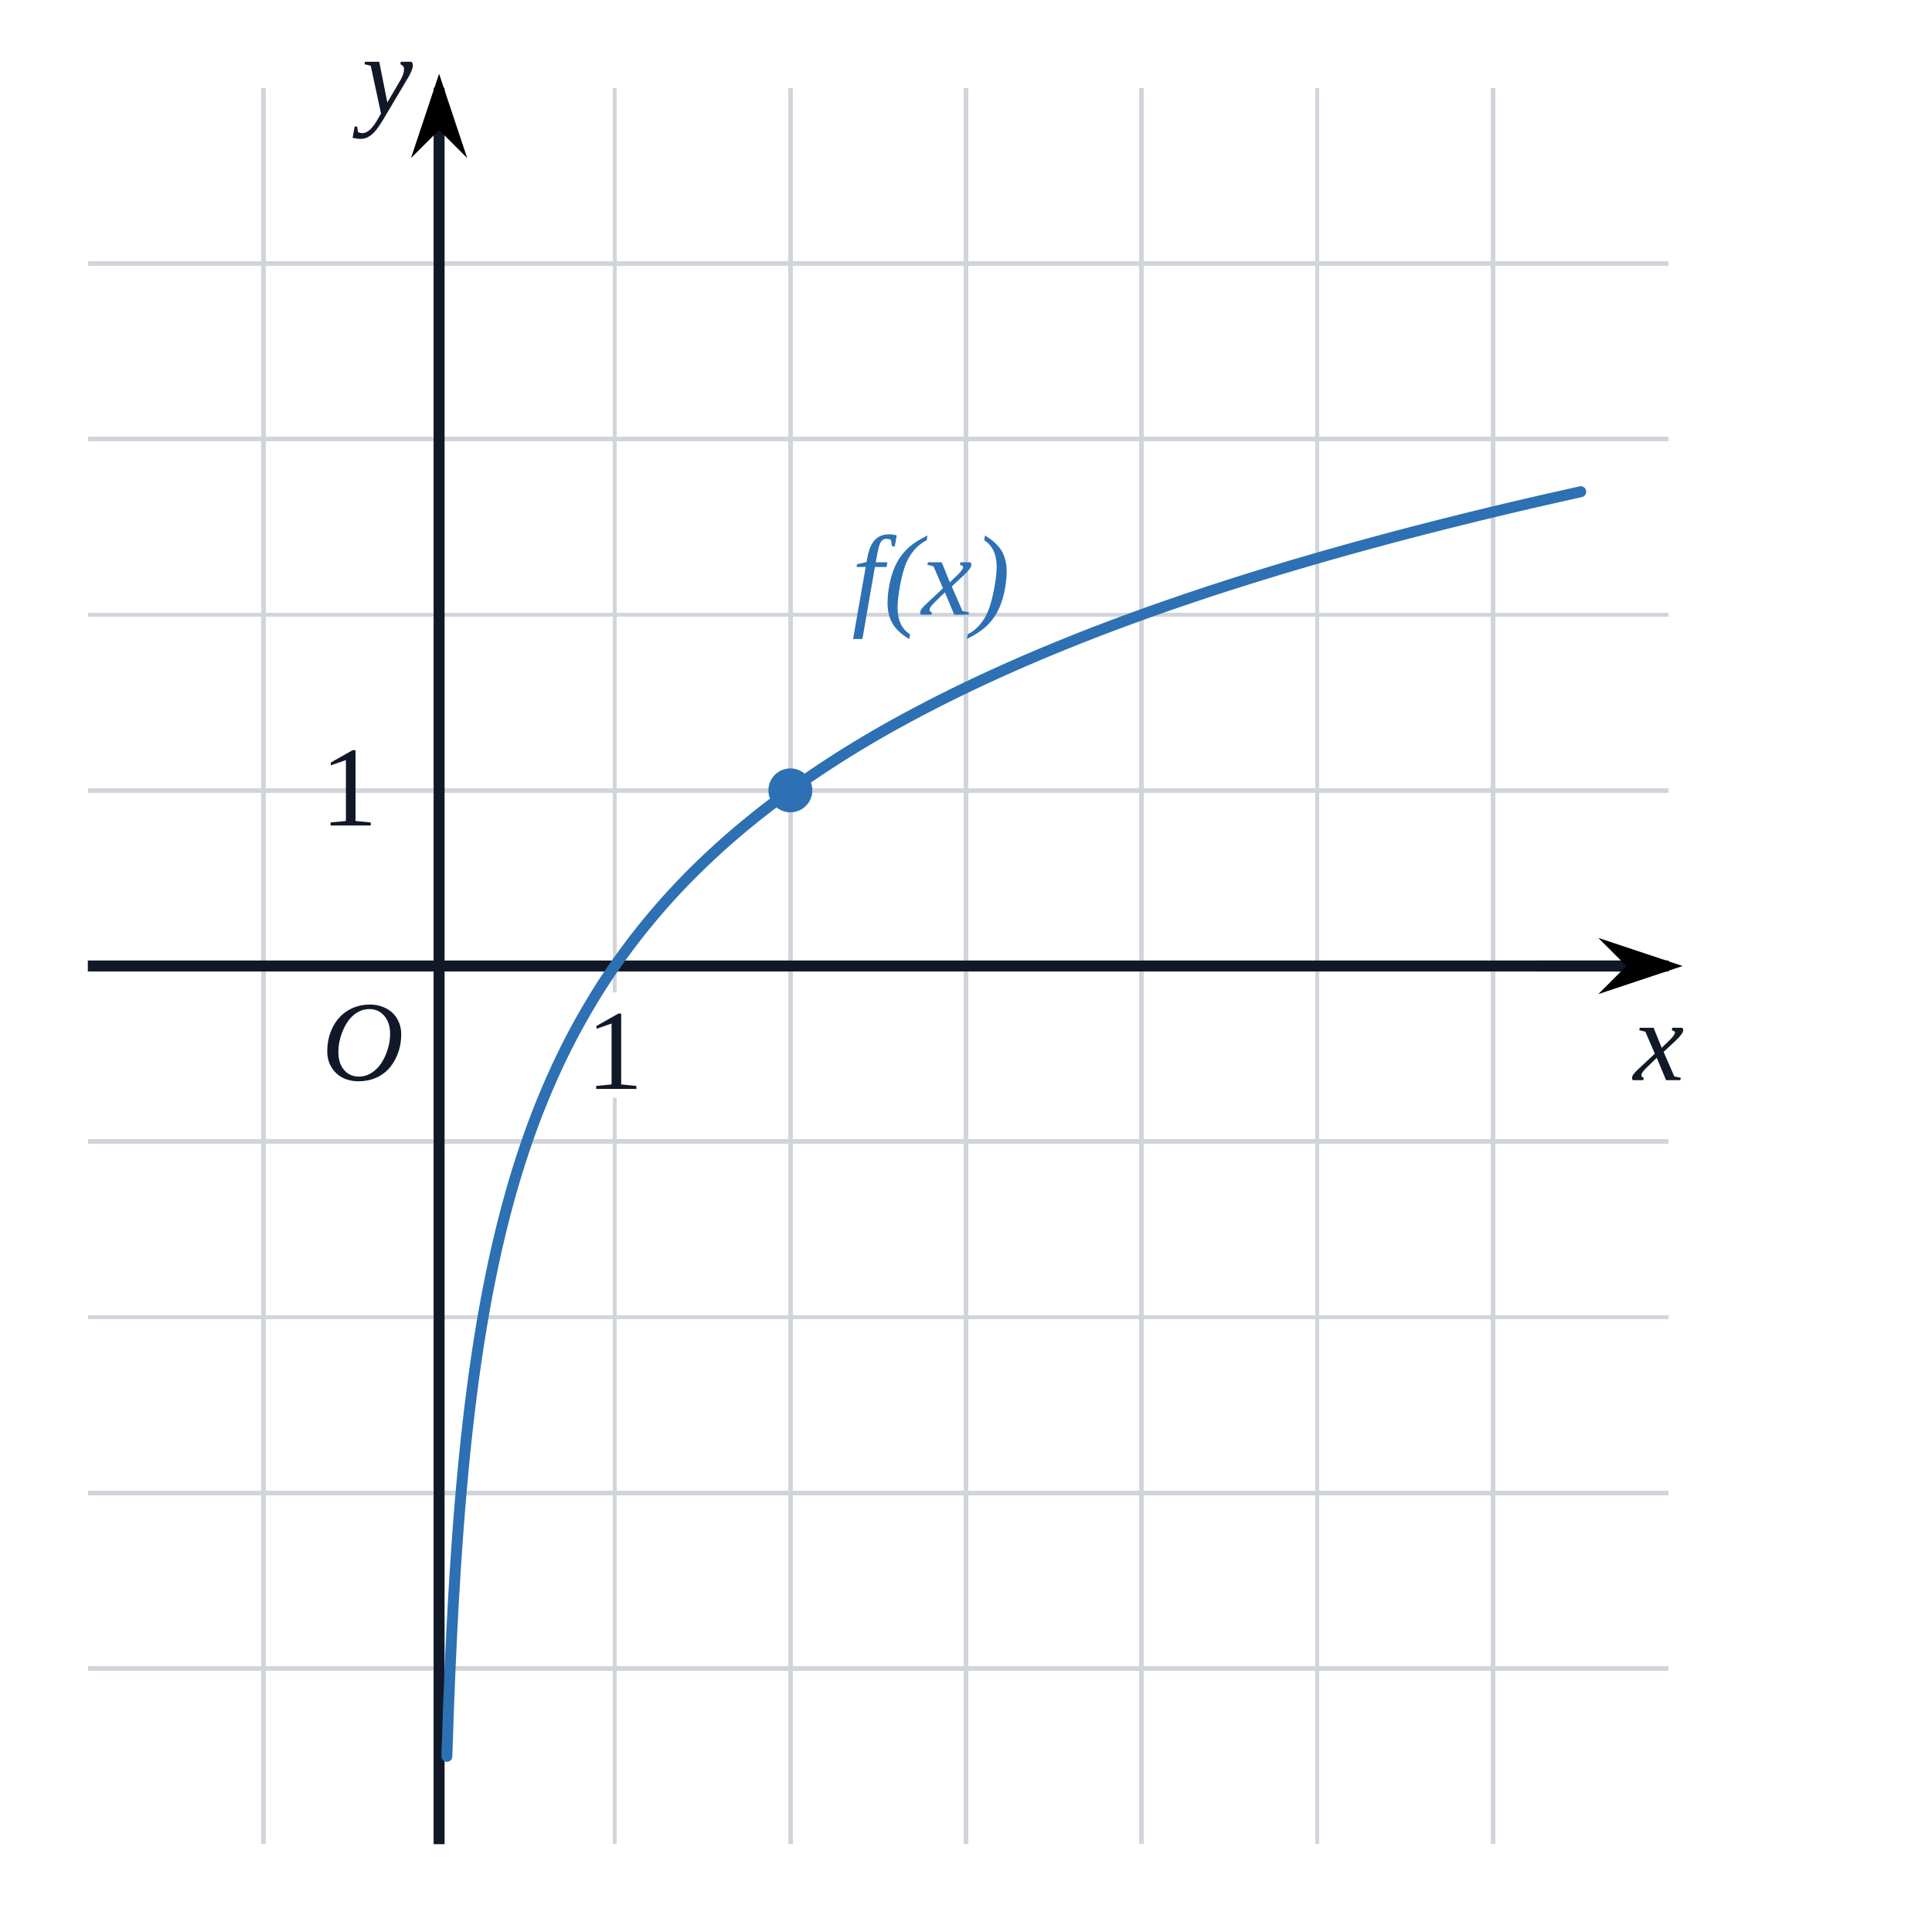
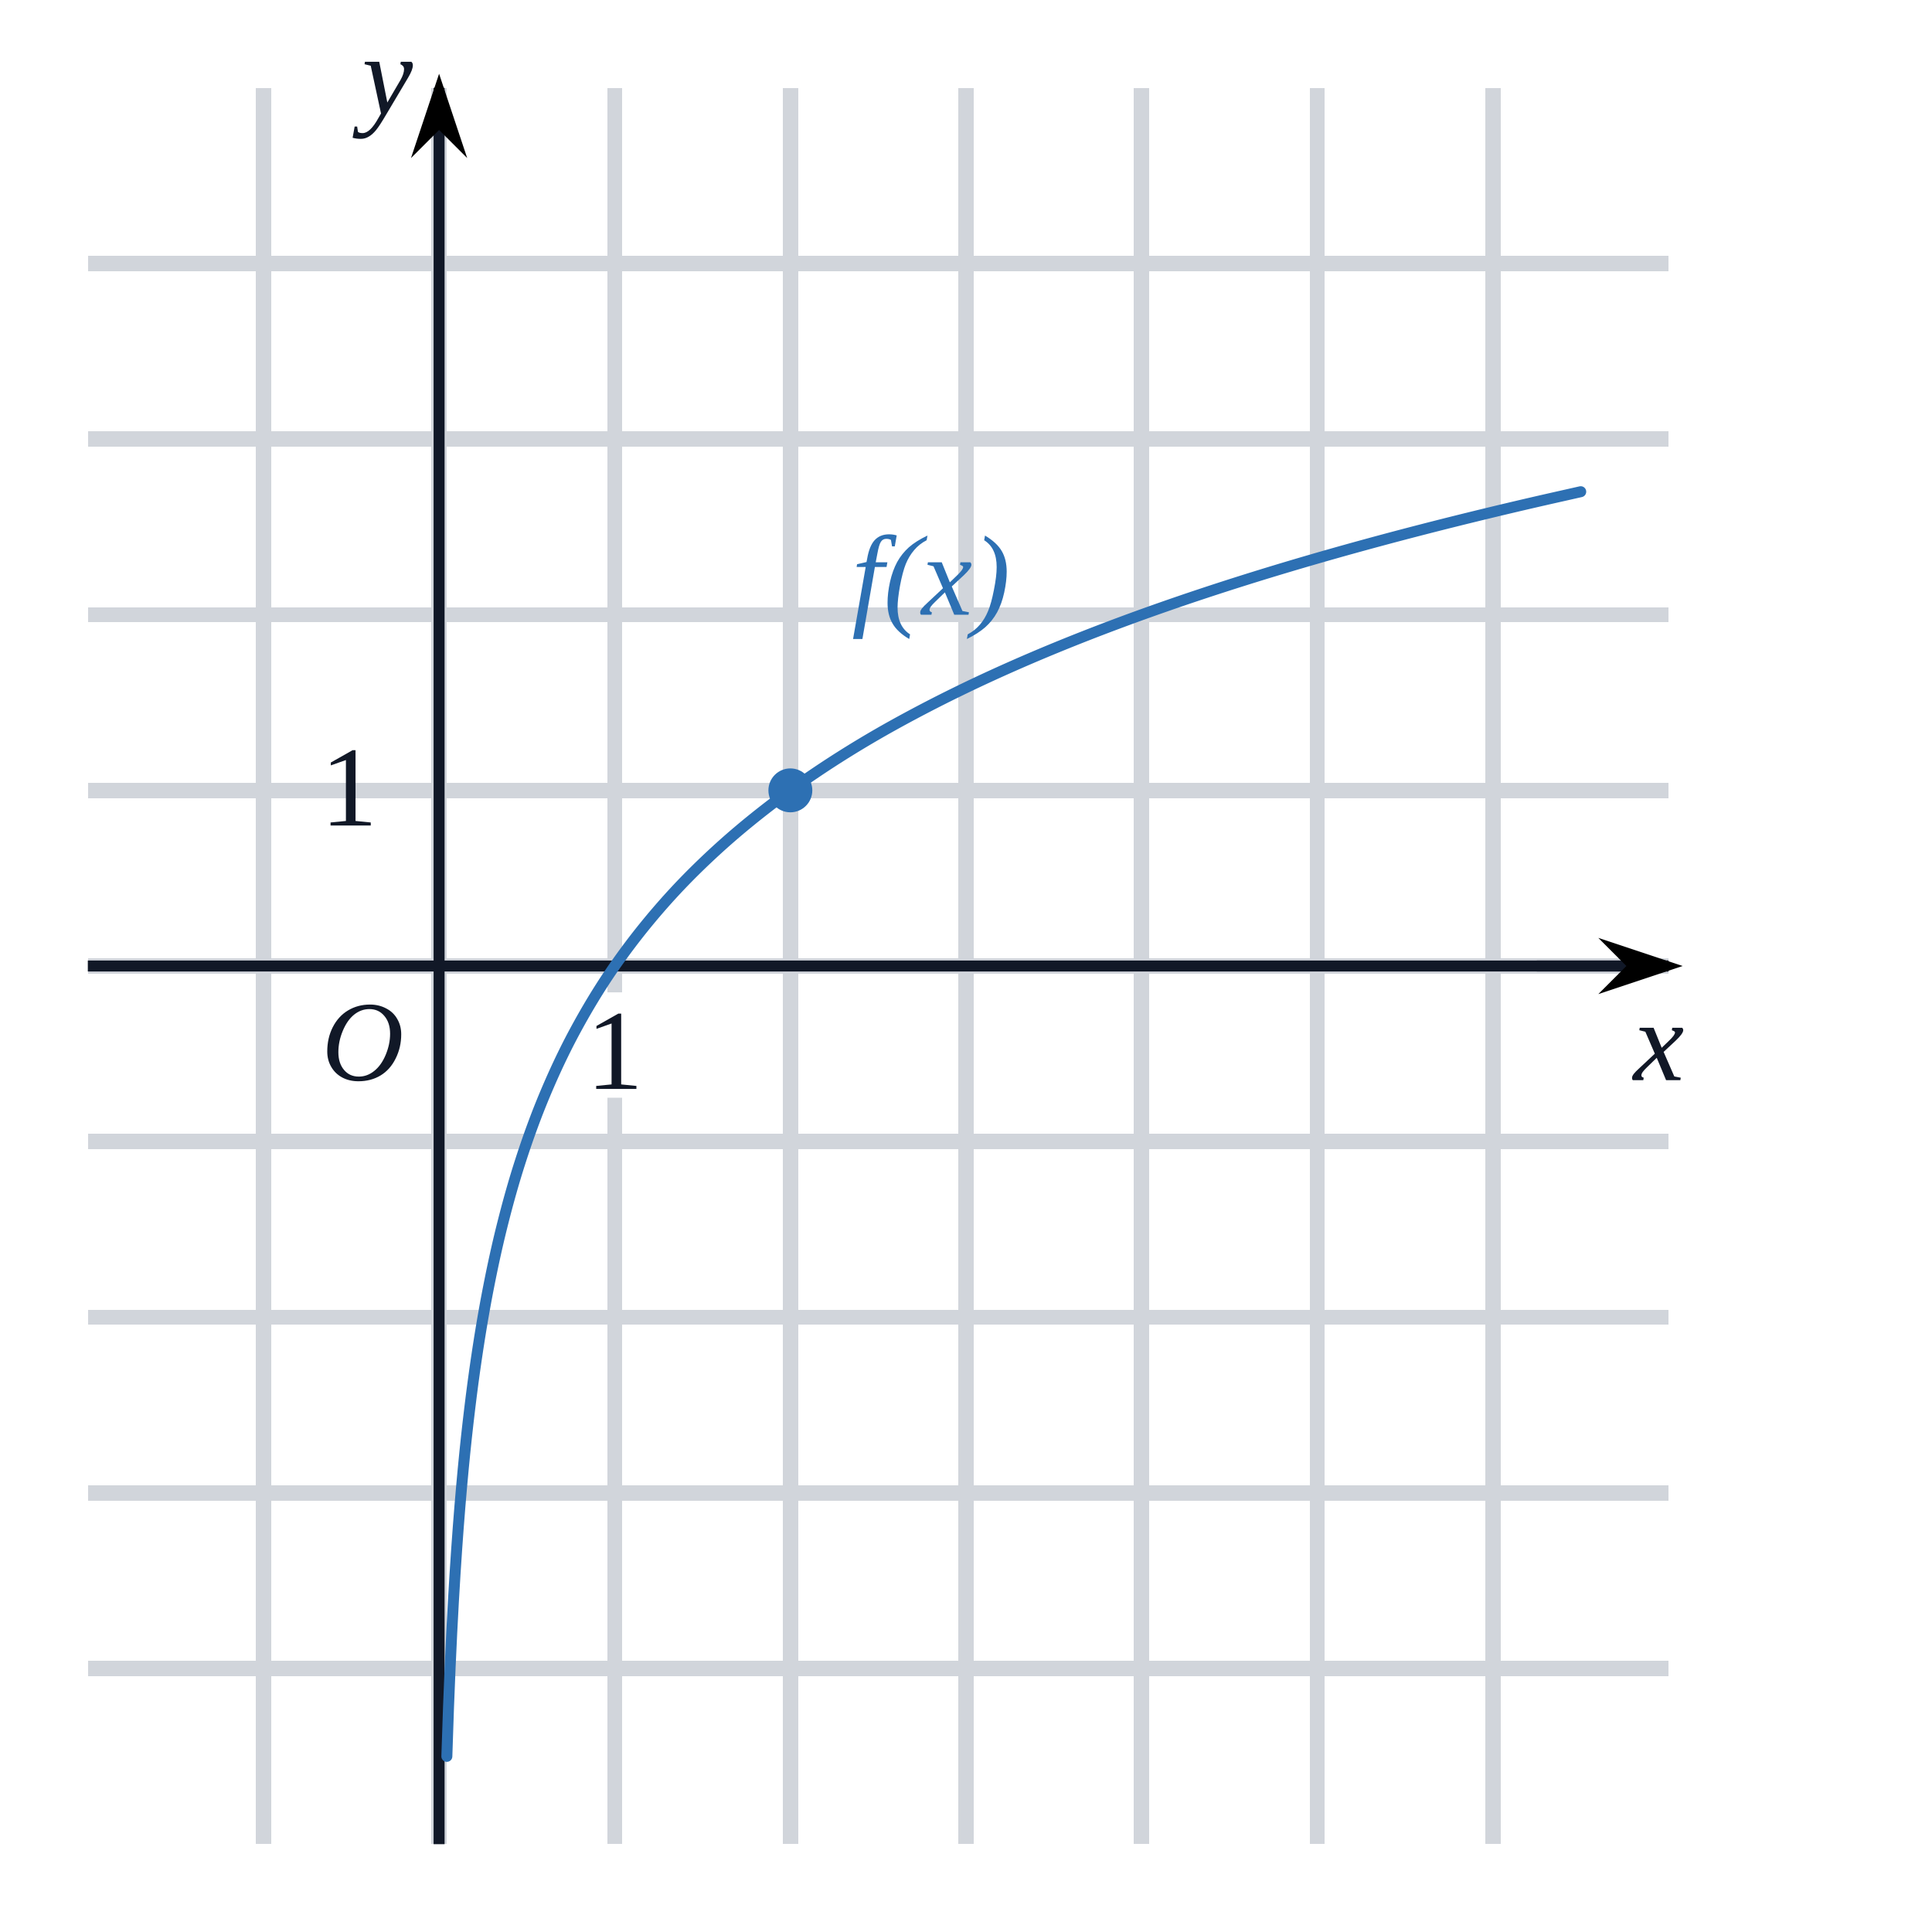
<svg xmlns="http://www.w3.org/2000/svg" width="220" height="220" viewBox="0 0 220 220">
  <rect x="0" y="0" width="220" height="220" fill="white" />
  <defs>
    <marker id="axis-arrow" viewBox="0 0 15 8" refX="13" refY="4" markerWidth="12" markerHeight="6.4" orient="auto" markerUnits="userSpaceOnUse">
      <path d="M 3 0 L 15 4 L 3 8 L 7 4 Z" fill="black" />
    </marker>
  </defs>
-   <g stroke="#d1d5db" stroke-width="0.5" shape-rendering="crispEdges">
+   <g stroke="#d1d5db" stroke-width="1.75" shape-rendering="crispEdges">
    <line x1="30" y1="10" x2="30" y2="210" />
    <line x1="50" y1="10" x2="50" y2="210" />
    <line x1="70" y1="10" x2="70" y2="210" />
    <line x1="90" y1="10" x2="90" y2="210" />
    <line x1="110" y1="10" x2="110" y2="210" />
    <line x1="130" y1="10" x2="130" y2="210" />
    <line x1="150" y1="10" x2="150" y2="210" />
    <line x1="170" y1="10" x2="170" y2="210" />
    <line x1="10" y1="30" x2="190" y2="30" />
    <line x1="10" y1="50" x2="190" y2="50" />
    <line x1="10" y1="70" x2="190" y2="70" />
    <line x1="10" y1="90" x2="190" y2="90" />
    <line x1="10" y1="110" x2="190" y2="110" />
    <line x1="10" y1="130" x2="190" y2="130" />
    <line x1="10" y1="150" x2="190" y2="150" />
    <line x1="10" y1="170" x2="190" y2="170" />
    <line x1="10" y1="190" x2="190" y2="190" />
  </g>
  <g stroke="#111827" stroke-width="1.25">
    <line x1="10" y1="110" x2="190" y2="110" />
    <line x1="50" y1="210" x2="50" y2="10" marker-end="url(#axis-arrow)" />
  </g>
  <g font-family="sans-serif" font-size="11" fill="#111827">
    <text x="46" y="123" text-anchor="end" font-size="13" font-style="italic" font-family="Georgia, 'Times New Roman', serif">O</text>
    <rect x="67" y="113" width="7" height="12" fill="white" />
    <text x="70" y="124" text-anchor="middle" font-size="13" font-family="'Times New Roman', serif" font-weight="300">1</text>
    <text x="43" y="94" text-anchor="end" font-size="13" font-family="'Times New Roman', serif" font-weight="300">1</text>
    <text x="186" y="123" text-anchor="start" font-family="Georgia, 'Times New Roman', serif" font-style="italic" font-size="13">x</text>
    <text x="47" y="13" text-anchor="end" font-family="Georgia, 'Times New Roman', serif" font-style="italic" font-size="13">y</text>
  </g>
  <g stroke="#2d70b3" stroke-width="1.25" fill="none" stroke-linecap="round" stroke-linejoin="round">
    <polyline points="       50.884,200.000       50.886,199.943       51.071,194.443       51.257,189.836       51.443,185.854       51.629,182.366       51.815,179.242       52.000,176.438       52.186,173.872       52.372,171.514       52.558,169.345       52.743,167.322       52.929,165.426       53.115,163.650       53.301,161.985       53.487,160.407       53.672,158.905       53.858,157.478       54.044,156.120       54.230,154.829       54.415,153.592       54.601,152.401       54.787,151.256       54.973,150.155       55.159,149.095       55.344,148.076       55.530,147.095       55.716,146.143       55.902,145.220       56.087,144.324       56.273,143.454       56.459,142.610       56.645,141.790       56.830,140.995       57.016,140.223       57.202,139.473       57.388,138.740       57.574,138.023       57.759,137.322       57.945,136.638       58.131,135.969       58.317,135.316       58.502,134.677       58.688,134.053       58.874,133.443       59.060,132.847       59.246,132.265       59.431,131.693       59.617,131.130       59.803,130.578       59.989,130.036       60.174,129.503       60.360,128.979       60.546,128.465       60.732,127.960       60.918,127.464       61.103,126.976       61.289,126.497       61.475,126.027       61.661,125.565       61.846,125.110       62.032,124.664       62.218,124.223       62.404,123.788       62.590,123.360       62.775,122.937       62.961,122.519       63.147,122.108       63.333,121.702       63.518,121.302       63.704,120.907       63.890,120.517       64.076,120.133       64.262,119.754       64.447,119.380       64.633,119.011       64.819,118.647       65.005,118.289       65.190,117.935       65.376,117.586       65.562,117.241       65.748,116.900       65.934,116.562       66.119,116.228       66.305,115.898       66.491,115.571       66.677,115.247       66.862,114.927       67.048,114.611       67.234,114.297       67.420,113.987       67.606,113.680       67.791,113.376       67.977,113.076       68.163,112.779       68.349,112.484       68.534,112.193       68.720,111.905       68.906,111.620       69.092,111.338       69.277,111.059       69.463,110.782       69.649,110.509       69.835,110.238       70.021,109.970       70.206,109.705       70.392,109.442       70.578,109.181       70.764,108.922       70.949,108.666       71.135,108.412       71.321,108.160       71.507,107.910       71.693,107.662       71.878,107.416       72.064,107.172       72.250,106.930       72.436,106.690       72.621,106.453       72.807,106.217       72.993,105.982       73.179,105.750       73.365,105.520       73.550,105.291       73.736,105.064       73.922,104.839       74.108,104.615       74.293,104.393       74.479,104.173       74.665,103.955       74.851,103.738       75.037,103.522       75.222,103.308       75.408,103.096       75.594,102.885       75.780,102.675       75.965,102.467       76.151,102.261       76.337,102.056       76.523,101.853       76.709,101.651       76.894,101.451       77.080,101.252       77.266,101.054       77.452,100.858       77.637,100.664       77.823,100.471       78.009,100.279       78.195,100.088       78.381,99.899       78.566,99.711       78.752,99.524       78.938,99.339       79.124,99.155       79.309,98.972       79.495,98.790       79.681,98.609       79.867,98.429       80.052,98.251       80.238,98.073       80.424,97.897       80.610,97.721       80.796,97.546       80.981,97.373       81.167,97.200       81.353,97.028       81.539,96.858       81.724,96.688       81.910,96.519       82.096,96.351       82.282,96.184       82.468,96.018       82.653,95.854       82.839,95.690       83.025,95.527       83.211,95.365       83.396,95.204       83.582,95.044       83.768,94.885       83.954,94.727       84.140,94.570       84.325,94.413       84.511,94.258       84.697,94.103       84.883,93.949       85.068,93.796       85.254,93.644       85.440,93.493       85.626,93.342       85.812,93.192       85.997,93.043       86.183,92.894       86.369,92.747       86.555,92.600       86.740,92.453       86.926,92.308       87.112,92.163       87.298,92.018       87.484,91.874       87.669,91.732       87.855,91.589       88.041,91.448       88.227,91.307       88.412,91.167       88.598,91.028       88.784,90.889       88.970,90.751       89.156,90.614       89.341,90.477       89.527,90.341       89.713,90.206       89.899,90.071       90.084,89.937       90.270,89.804       90.456,89.671       90.642,89.539       90.828,89.407       91.013,89.276       91.199,89.146       91.385,89.016       91.571,88.887       91.756,88.758       91.942,88.630       92.128,88.502       92.314,88.375       92.499,88.249       92.685,88.123       92.871,87.997       93.057,87.872       93.243,87.747       93.428,87.623       93.614,87.500       93.800,87.377       93.986,87.254       94.171,87.132       94.357,87.011       94.543,86.890       94.729,86.770       94.915,86.650       95.100,86.530       95.286,86.411       95.472,86.293       95.658,86.175       95.843,86.058       96.029,85.941       96.215,85.824       96.401,85.708       96.587,85.593       96.772,85.478       96.958,85.363       97.144,85.249       97.330,85.135       97.515,85.022       97.701,84.909       97.887,84.797       98.073,84.685       98.259,84.574       98.444,84.463       98.630,84.353       98.816,84.242       99.002,84.133       99.187,84.024       99.373,83.915       99.559,83.807       99.745,83.699       99.931,83.592       100.116,83.485       100.302,83.378       100.488,83.272       100.674,83.167       100.859,83.061       101.045,82.957       101.231,82.852       101.417,82.748       101.603,82.645       101.788,82.542       101.974,82.439       102.160,82.336       102.346,82.234       102.531,82.133       102.717,82.031       102.903,81.930       103.089,81.829       103.275,81.729       103.460,81.629       103.646,81.529       103.832,81.430       104.018,81.331       104.203,81.232       104.389,81.133       104.575,81.035       104.761,80.937       104.946,80.840       105.132,80.742       105.318,80.645       105.504,80.548       105.690,80.452       105.875,80.356       106.061,80.260       106.247,80.165       106.433,80.070       106.618,79.975       106.804,79.880       106.990,79.786       107.176,79.692       107.362,79.599       107.547,79.505       107.733,79.412       107.919,79.320       108.105,79.227       108.290,79.135       108.476,79.043       108.662,78.952       108.848,78.861       109.034,78.770       109.219,78.679       109.405,78.589       109.591,78.498       109.777,78.409       109.962,78.319       110.148,78.230       110.334,78.141       110.520,78.052       110.706,77.963       110.891,77.875       111.077,77.787       111.263,77.700       111.449,77.612       111.634,77.525       111.820,77.438       112.006,77.352       112.192,77.265       112.378,77.179       112.563,77.093       112.749,77.008       112.935,76.923       113.121,76.838       113.306,76.753       113.492,76.668       113.678,76.584       113.864,76.500       114.050,76.416       114.235,76.333       114.421,76.249       114.607,76.166       114.793,76.084       114.978,76.001       115.164,75.919       115.350,75.836       115.536,75.754       115.721,75.673       115.907,75.591       116.093,75.510       116.279,75.429       116.465,75.348       116.650,75.268       116.836,75.187       117.022,75.107       117.208,75.027       117.393,74.948       117.579,74.868       117.765,74.789       117.951,74.710       118.137,74.631       118.322,74.553       118.508,74.474       118.694,74.396       118.880,74.318       119.065,74.241       119.251,74.163       119.437,74.086       119.623,74.009       119.809,73.932       119.994,73.855       120.180,73.779       120.366,73.703       120.552,73.626       120.737,73.551       120.923,73.475       121.109,73.399       121.295,73.324       121.481,73.249       121.666,73.174       121.852,73.099       122.038,73.025       122.224,72.951       122.409,72.876       122.595,72.802       122.781,72.729       122.967,72.655       123.153,72.582       123.338,72.509       123.524,72.436       123.710,72.363       123.896,72.290       124.081,72.218       124.267,72.145       124.453,72.073       124.639,72.001       124.825,71.930       125.010,71.858       125.196,71.787       125.382,71.716       125.568,71.645       125.753,71.574       125.939,71.503       126.125,71.433       126.311,71.362       126.497,71.292       126.682,71.222       126.868,71.152       127.054,71.083       127.240,71.013       127.425,70.944       127.611,70.875       127.797,70.806       127.983,70.737       128.168,70.668       128.354,70.600       128.540,70.531       128.726,70.463       128.912,70.395       129.097,70.327       129.283,70.260       129.469,70.192       129.655,70.125       129.840,70.058       130.026,69.990       130.212,69.924       130.398,69.857       130.584,69.790       130.769,69.724       130.955,69.658       131.141,69.591       131.327,69.525       131.512,69.460       131.698,69.394       131.884,69.328       132.070,69.263       132.256,69.198       132.441,69.133       132.627,69.068       132.813,69.003       132.999,68.938       133.184,68.874       133.370,68.809       133.556,68.745       133.742,68.681       133.928,68.617       134.113,68.553       134.299,68.490       134.485,68.426       134.671,68.363       134.856,68.299       135.042,68.236       135.228,68.173       135.414,68.111       135.600,68.048       135.785,67.985       135.971,67.923       136.157,67.861       136.343,67.799       136.528,67.737       136.714,67.675       136.900,67.613       137.086,67.551       137.272,67.490       137.457,67.428       137.643,67.367       137.829,67.306       138.015,67.245       138.200,67.184       138.386,67.124       138.572,67.063       138.758,67.003       138.943,66.942       139.129,66.882       139.315,66.822       139.501,66.762       139.687,66.702       139.872,66.642       140.058,66.583       140.244,66.523       140.430,66.464       140.615,66.405       140.801,66.346       140.987,66.287       141.173,66.228       141.359,66.169       141.544,66.111       141.730,66.052       141.916,65.994       142.102,65.935       142.287,65.877       142.473,65.819       142.659,65.761       142.845,65.704       143.031,65.646       143.216,65.588       143.402,65.531       143.588,65.474       143.774,65.416       143.959,65.359       144.145,65.302       144.331,65.245       144.517,65.189       144.703,65.132       144.888,65.075       145.074,65.019       145.260,64.963       145.446,64.906       145.631,64.850       145.817,64.794       146.003,64.738       146.189,64.683       146.375,64.627       146.560,64.571       146.746,64.516       146.932,64.461       147.118,64.405       147.303,64.350       147.489,64.295       147.675,64.240       147.861,64.185       148.047,64.131       148.232,64.076       148.418,64.022       148.604,63.967       148.790,63.913       148.975,63.859       149.161,63.805       149.347,63.751       149.533,63.697       149.719,63.643       149.904,63.589       150.090,63.536       150.276,63.482       150.462,63.429       150.647,63.375       150.833,63.322       151.019,63.269       151.205,63.216       151.390,63.163       151.576,63.110       151.762,63.057       151.948,63.005       152.134,62.952       152.319,62.900       152.505,62.847       152.691,62.795       152.877,62.743       153.062,62.691       153.248,62.639       153.434,62.587       153.620,62.535       153.806,62.484       153.991,62.432       154.177,62.381       154.363,62.329       154.549,62.278       154.734,62.227       154.920,62.176       155.106,62.125       155.292,62.074       155.478,62.023       155.663,61.972       155.849,61.921       156.035,61.871       156.221,61.820       156.406,61.770       156.592,61.719       156.778,61.669       156.964,61.619       157.150,61.569       157.335,61.519       157.521,61.469       157.707,61.419       157.893,61.369       158.078,61.320       158.264,61.270       158.450,61.221       158.636,61.171       158.822,61.122       159.007,61.073       159.193,61.024       159.379,60.975       159.565,60.926       159.750,60.877       159.936,60.828       160.122,60.779       160.308,60.731       160.494,60.682       160.679,60.634       160.865,60.585       161.051,60.537       161.237,60.489       161.422,60.441       161.608,60.393       161.794,60.345       161.980,60.297       162.166,60.249       162.351,60.201       162.537,60.153       162.723,60.106       162.909,60.058       163.094,60.011       163.280,59.964       163.466,59.916       163.652,59.869       163.837,59.822       164.023,59.775       164.209,59.728       164.395,59.681       164.581,59.634       164.766,59.587       164.952,59.541       165.138,59.494       165.324,59.448       165.509,59.401       165.695,59.355       165.881,59.309       166.067,59.262       166.253,59.216       166.438,59.170       166.624,59.124       166.810,59.078       166.996,59.032       167.181,58.987       167.367,58.941       167.553,58.895       167.739,58.850       167.925,58.804       168.110,58.759       168.296,58.713       168.482,58.668       168.668,58.623       168.853,58.578       169.039,58.533       169.225,58.488       169.411,58.443       169.597,58.398       169.782,58.353       169.968,58.308       170.154,58.264       170.340,58.219       170.525,58.175       170.711,58.130       170.897,58.086       171.083,58.042       171.269,57.997       171.454,57.953       171.640,57.909       171.826,57.865       172.012,57.821       172.197,57.777       172.383,57.733       172.569,57.690       172.755,57.646       172.941,57.602       173.126,57.559       173.312,57.515       173.498,57.472       173.684,57.428       173.869,57.385       174.055,57.342       174.241,57.299       174.427,57.256       174.612,57.213       174.798,57.170       174.984,57.127       175.170,57.084       175.356,57.042       175.541,56.999       175.727,56.957       175.913,56.915       176.099,56.872       176.284,56.830       176.470,56.788       176.656,56.746       176.842,56.704       177.028,56.662       177.213,56.620       177.399,56.578       177.585,56.536       177.771,56.495       177.956,56.453       178.142,56.411       178.328,56.369       178.514,56.327       178.700,56.285       178.885,56.243       179.071,56.201       179.257,56.159       179.443,56.117       179.628,56.075       179.814,56.033       180.000,55.991     " />
  </g>
  <circle cx="90" cy="90" r="2.2" fill="#2d70b3" stroke="#2d70b3" stroke-width="0.6" />
  <g stroke="#111827" stroke-width="1.25">
    <line x1="175" y1="110" x2="190" y2="110" marker-end="url(#axis-arrow)" />
  </g>
  <text x="97" y="70" font-family="Georgia, 'Times New Roman', serif" font-style="italic" font-size="13" fill="#2d70b3">f(x)</text>
</svg>
